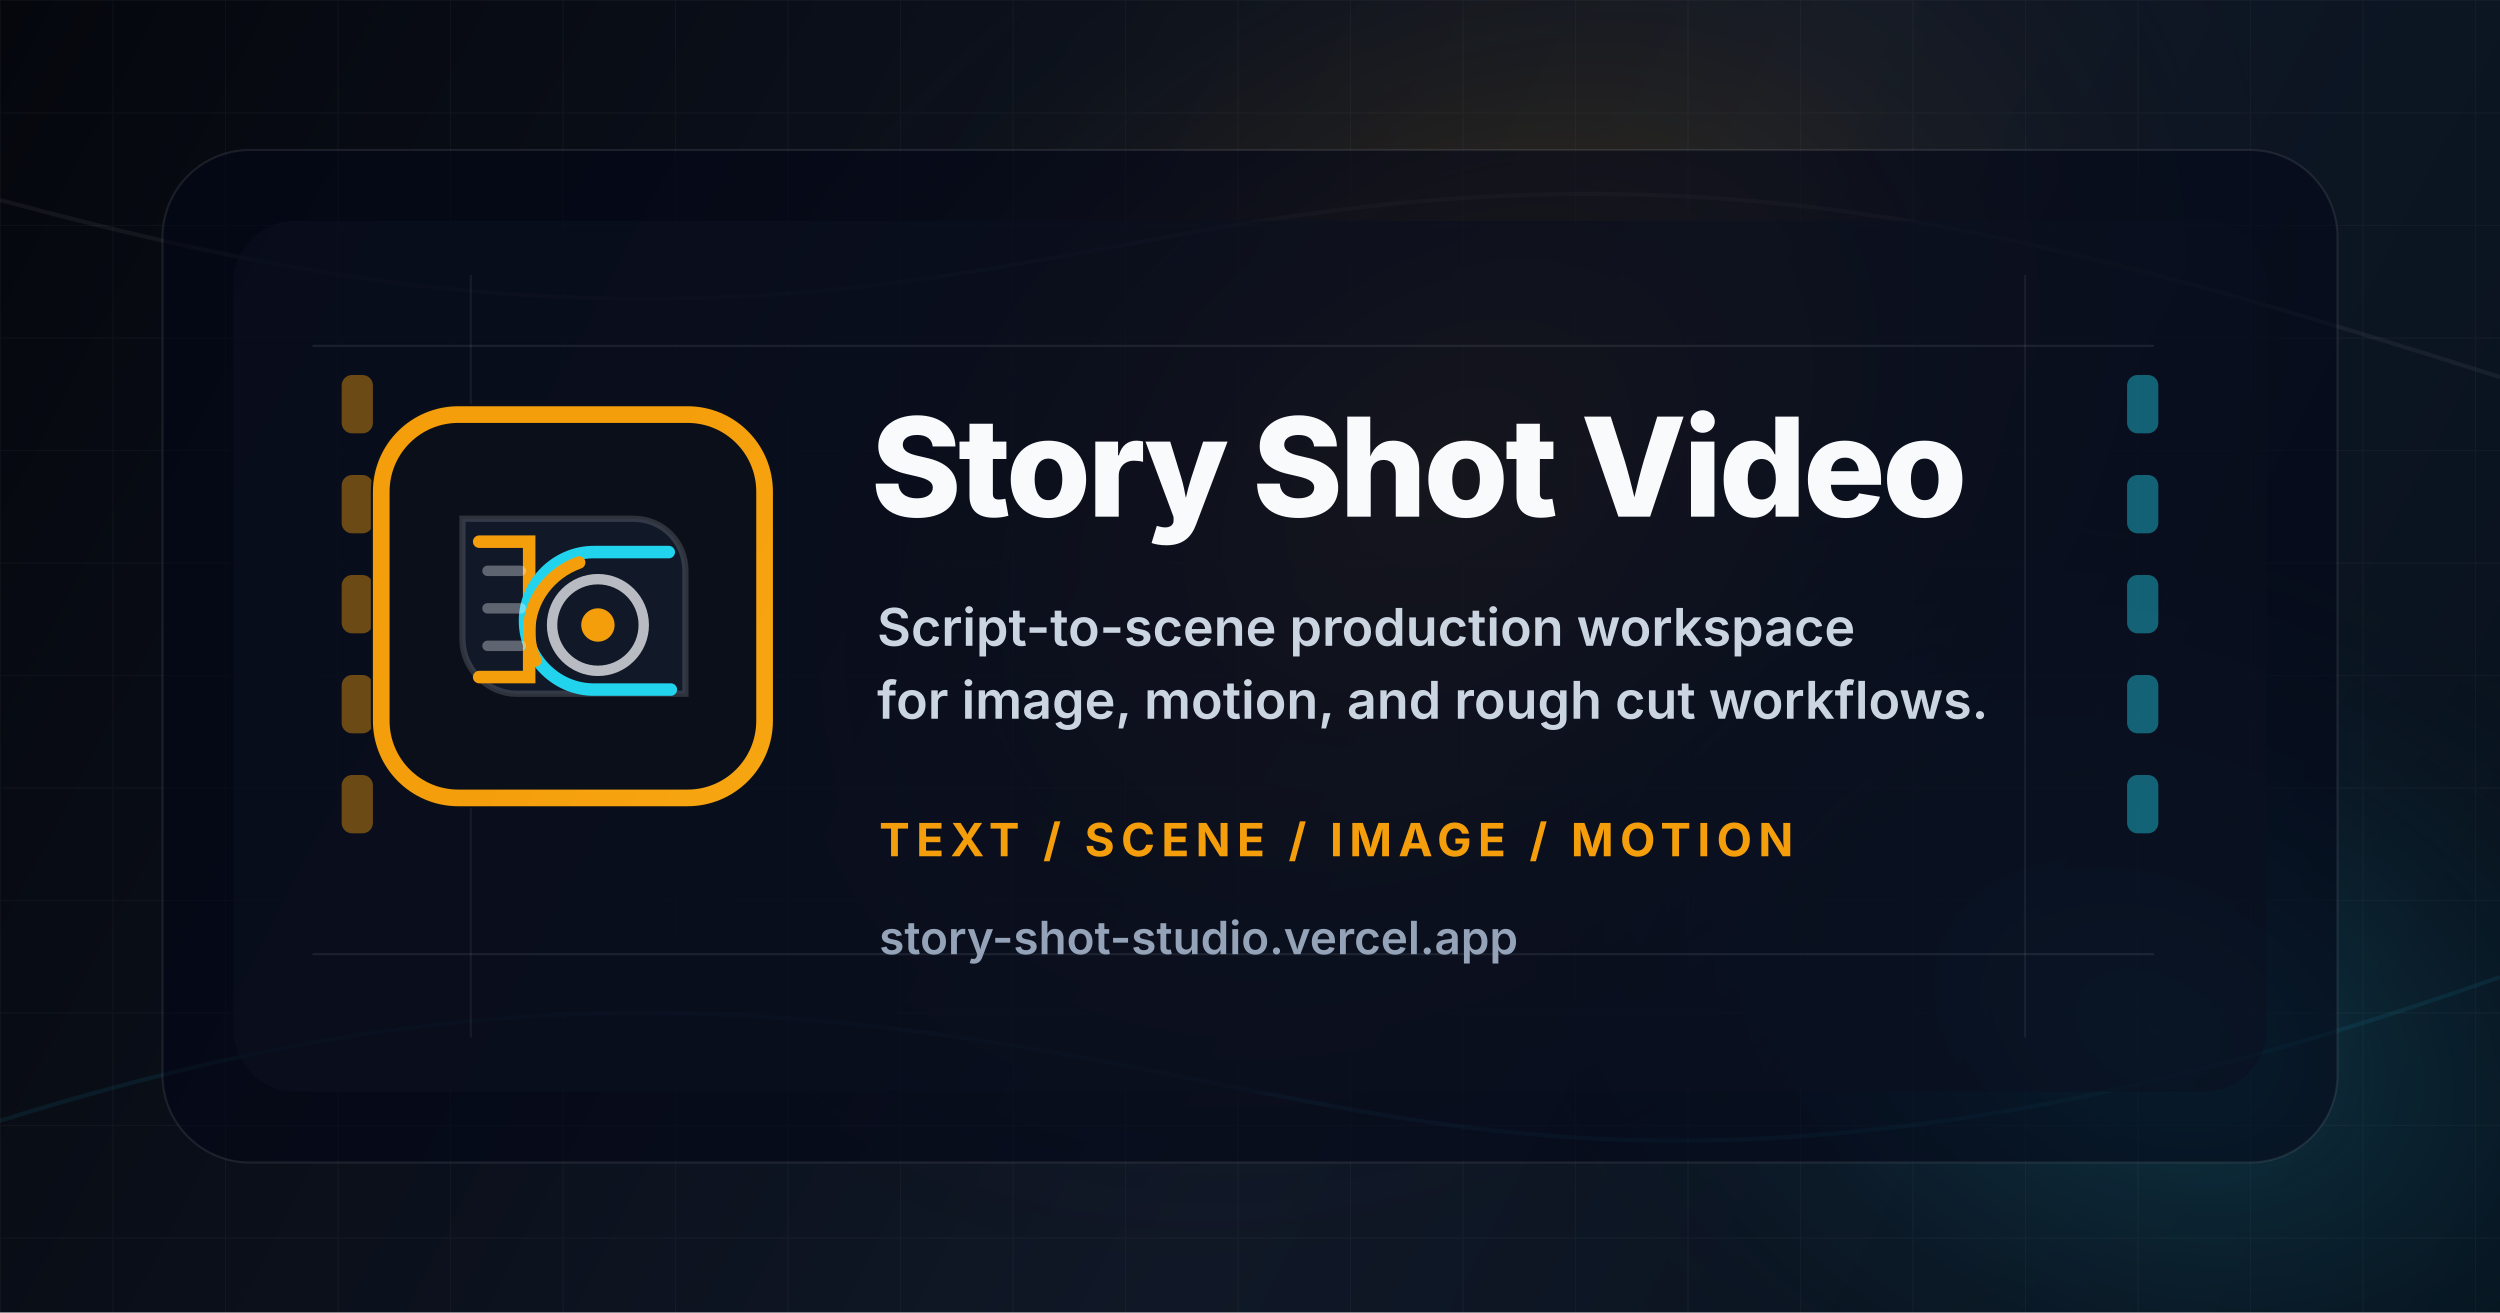
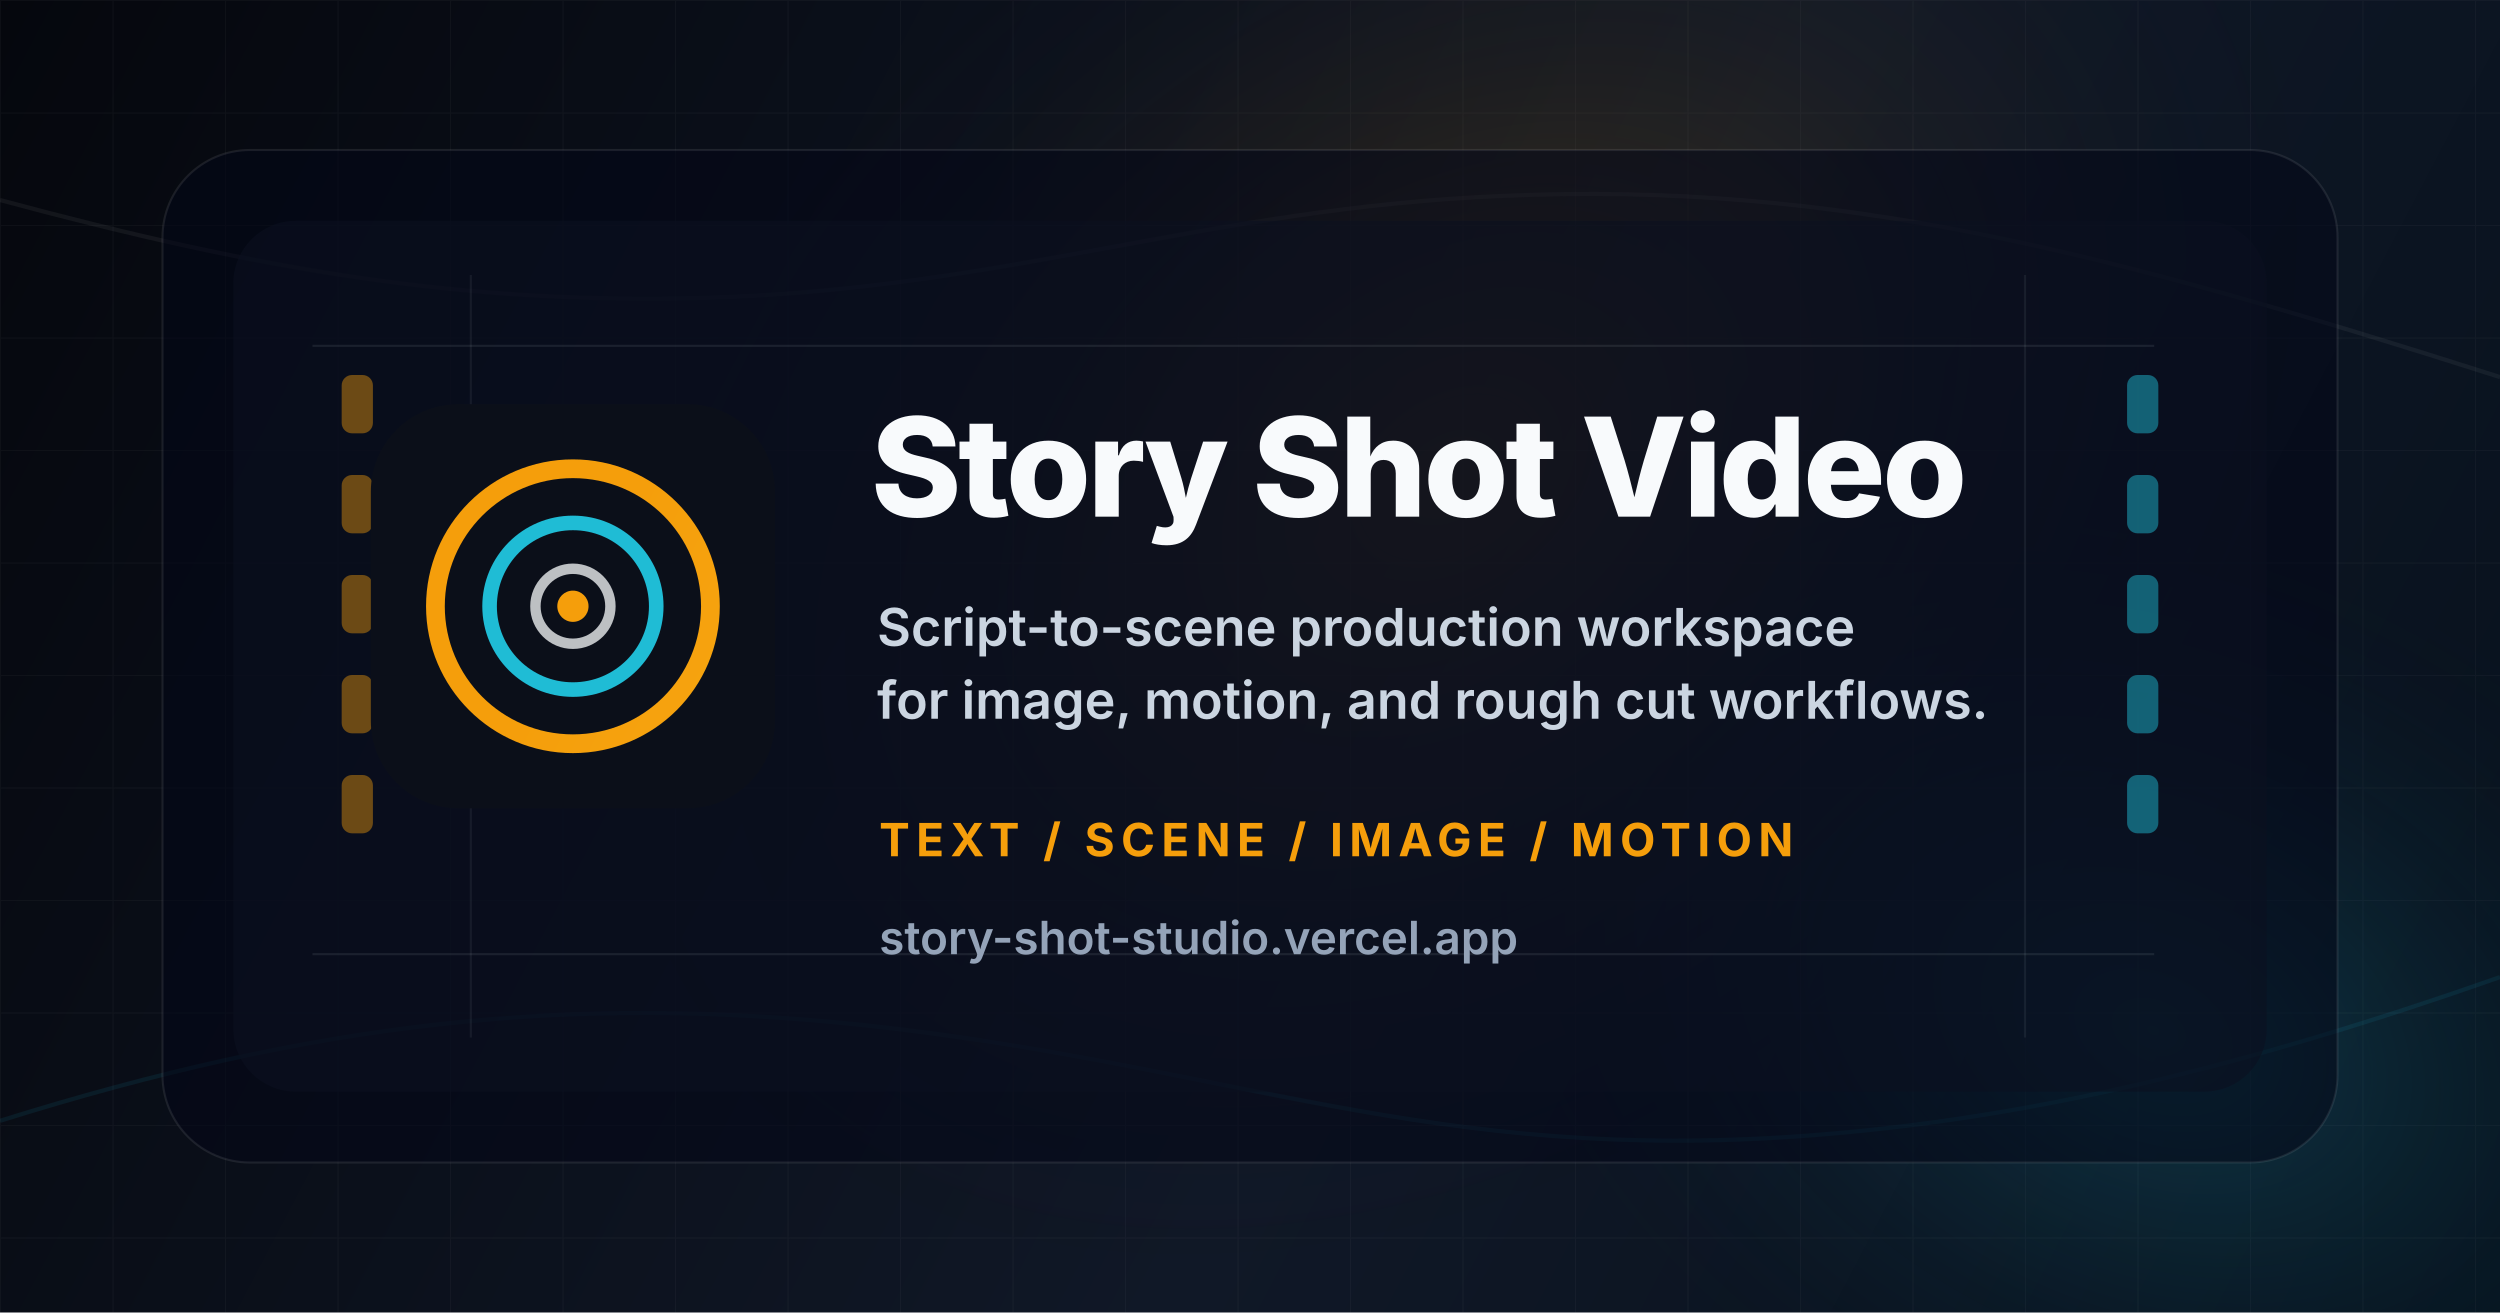
<svg xmlns="http://www.w3.org/2000/svg" viewBox="0 0 1200 630" fill="none">
  <defs>
    <linearGradient id="bg" x1="0" y1="0" x2="1200" y2="630" gradientUnits="userSpaceOnUse">
      <stop stop-color="#05070d" />
      <stop offset=".58" stop-color="#101827" />
      <stop offset="1" stop-color="#07111c" />
    </linearGradient>
    <linearGradient id="brand" x1="112" y1="72" x2="1054" y2="560" gradientUnits="userSpaceOnUse">
      <stop stop-color="#f59e0b" />
      <stop offset=".46" stop-color="#fbbf24" />
      <stop offset="1" stop-color="#22d3ee" />
    </linearGradient>
    <radialGradient id="warmGlow" cx="0" cy="0" r="1" gradientUnits="userSpaceOnUse" gradientTransform="translate(695 230) rotate(143) scale(470 340)">
      <stop stop-color="#f59e0b" stop-opacity=".26" />
      <stop offset="1" stop-color="#020617" stop-opacity="0" />
    </radialGradient>
    <radialGradient id="coolGlow" cx="0" cy="0" r="1" gradientUnits="userSpaceOnUse" gradientTransform="translate(1035 496) rotate(-156) scale(360 250)">
      <stop stop-color="#22d3ee" stop-opacity=".2" />
      <stop offset="1" stop-color="#020617" stop-opacity="0" />
    </radialGradient>
    <pattern id="grid" width="54" height="54" patternUnits="userSpaceOnUse">
      <path d="M54 0H0v54" stroke="#f8fafc" stroke-opacity=".035" />
    </pattern>
  </defs>
  <rect width="1200" height="630" fill="url(#bg)" />
  <rect width="1200" height="630" fill="url(#grid)" />
  <rect width="1200" height="630" fill="url(#warmGlow)" />
  <rect width="1200" height="630" fill="url(#coolGlow)" />
  <path d="M0 96c126 34 223 50 337 47 146-4 241-43 385-49 160-7 290 27 478 87" stroke="#f8fafc" stroke-opacity=".055" stroke-width="2" />
  <path d="M0 538c150-47 272-61 414-46 177 19 272 67 455 53 104-8 206-32 331-76" stroke="#22d3ee" stroke-opacity=".08" stroke-width="2" />
  <g transform="translate(78 72)">
    <rect x="0" y="0" width="1044" height="486" rx="42" fill="#020617" fill-opacity=".54" stroke="#f8fafc" stroke-opacity=".09" />
    <rect x="34" y="34" width="976" height="418" rx="30" fill="#0b1120" fill-opacity=".58" />
    <path d="M72 94h884M72 386h884" stroke="#f8fafc" stroke-opacity=".08" />
    <path d="M148 60v366M894 60v366" stroke="#f8fafc" stroke-opacity=".06" />
    <g opacity=".42">
      <rect x="86" y="108" width="15" height="28" rx="5" fill="#f59e0b" />
      <rect x="86" y="156" width="15" height="28" rx="5" fill="#f59e0b" />
      <rect x="86" y="204" width="15" height="28" rx="5" fill="#f59e0b" />
      <rect x="86" y="252" width="15" height="28" rx="5" fill="#f59e0b" />
      <rect x="86" y="300" width="15" height="28" rx="5" fill="#f59e0b" />
      <rect x="943" y="108" width="15" height="28" rx="5" fill="#22d3ee" />
      <rect x="943" y="156" width="15" height="28" rx="5" fill="#22d3ee" />
      <rect x="943" y="204" width="15" height="28" rx="5" fill="#22d3ee" />
      <rect x="943" y="252" width="15" height="28" rx="5" fill="#22d3ee" />
      <rect x="943" y="300" width="15" height="28" rx="5" fill="#22d3ee" />
    </g>
    <g transform="translate(100 122)">
      <rect x="0" y="0" width="194" height="194" rx="42" fill="#0b0f19" />
-       <rect x="5" y="5" width="184" height="184" rx="37" stroke="url(#brand)" stroke-width="8" />
-       <path d="M44 55h82c14 0 25 11 25 25v59H70c-14 0-26-12-26-26V55Z" fill="#111827" stroke="#f8fafc" stroke-opacity=".15" stroke-width="3" />
-       <path d="M52 66h24v65H52" stroke="#f59e0b" stroke-width="6" stroke-linecap="round" />
-       <path d="M143 71h-36c-18 0-33 15-33 33s15 33 33 33h37" stroke="#22d3ee" stroke-width="6" stroke-linecap="round" />
-       <path d="M100 76c-14 5-24 18-24 33 0 5 1 10 3 14" stroke="#f59e0b" stroke-width="6" stroke-linecap="round" />
-       <circle cx="109" cy="106" r="22" stroke="#f8fafc" stroke-opacity=".72" stroke-width="5" />
-       <circle cx="109" cy="106" r="8" fill="#f59e0b" />
-       <path d="M56 80h16M56 98h16M56 116h16" stroke="#f8fafc" stroke-opacity=".34" stroke-width="5" stroke-linecap="round" />
+       <circle cx="97" cy="97" r="66" stroke="url(#brand)" stroke-width="9" />
+       <circle cx="97" cy="97" r="40" stroke="#22d3ee" stroke-opacity=".88" stroke-width="7" />
+       <circle cx="97" cy="97" r="18" stroke="#f8fafc" stroke-opacity=".75" stroke-width="5" />
+       <circle cx="97" cy="97" r="7.5" fill="#f59e0b" />
    </g>
    <text x="340" y="176" fill="#f8fafc" font-family="Inter, ui-sans-serif, system-ui, -apple-system, BlinkMacSystemFont, 'Segoe UI', sans-serif" font-size="66" font-weight="780" letter-spacing="-.025em">Story Shot Video</text>
    <text x="343" y="238" fill="#cbd5e1" font-family="Inter, ui-sans-serif, system-ui, -apple-system, BlinkMacSystemFont, 'Segoe UI', sans-serif" font-size="25" font-weight="600">Script-to-scene production workspace</text>
    <text x="343" y="273" fill="#cbd5e1" font-family="Inter, ui-sans-serif, system-ui, -apple-system, BlinkMacSystemFont, 'Segoe UI', sans-serif" font-size="25" font-weight="600">for image, motion, and rough cut workflows.</text>
    <text x="344" y="339" fill="#f59e0b" font-family="Inter, ui-sans-serif, system-ui, -apple-system, BlinkMacSystemFont, 'Segoe UI', sans-serif" font-size="22" font-weight="700" letter-spacing=".14em">TEXT  /  SCENE  /  IMAGE  /  MOTION</text>
    <text x="344" y="386" fill="#94a3b8" font-family="Inter, ui-sans-serif, system-ui, -apple-system, BlinkMacSystemFont, 'Segoe UI', sans-serif" font-size="22" font-weight="560">story-shot-studio.vercel.app</text>
  </g>
</svg>
